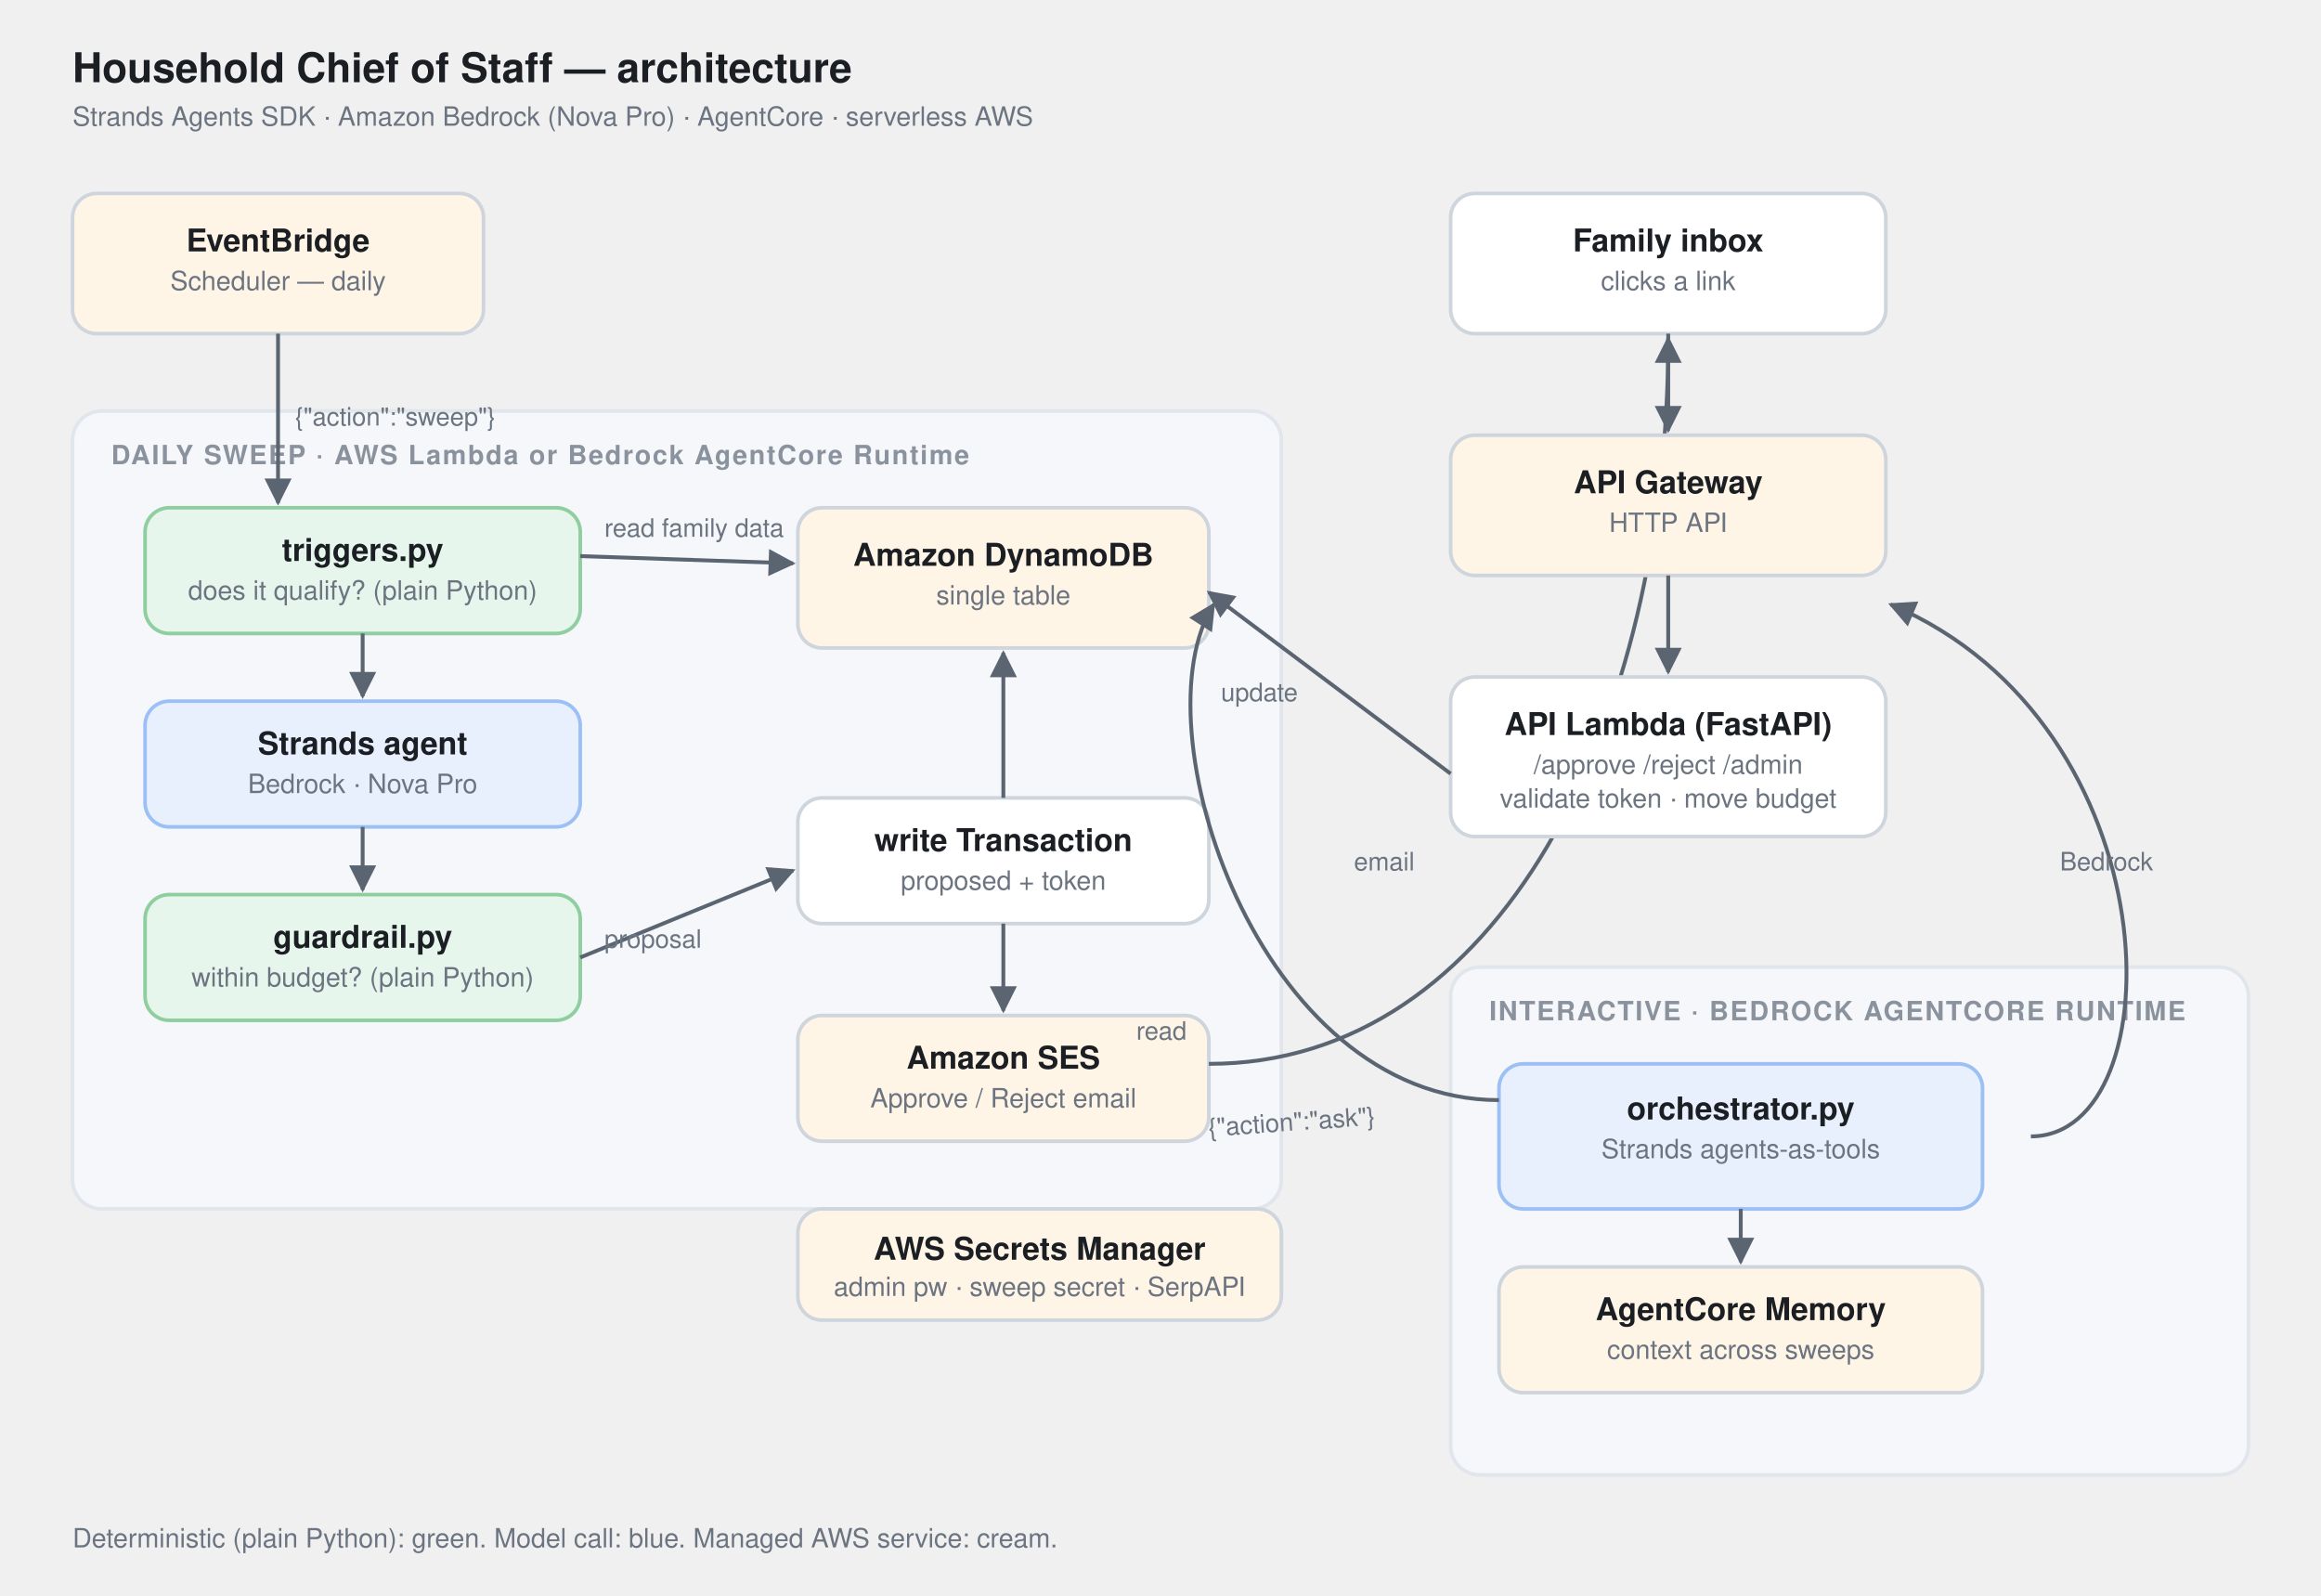
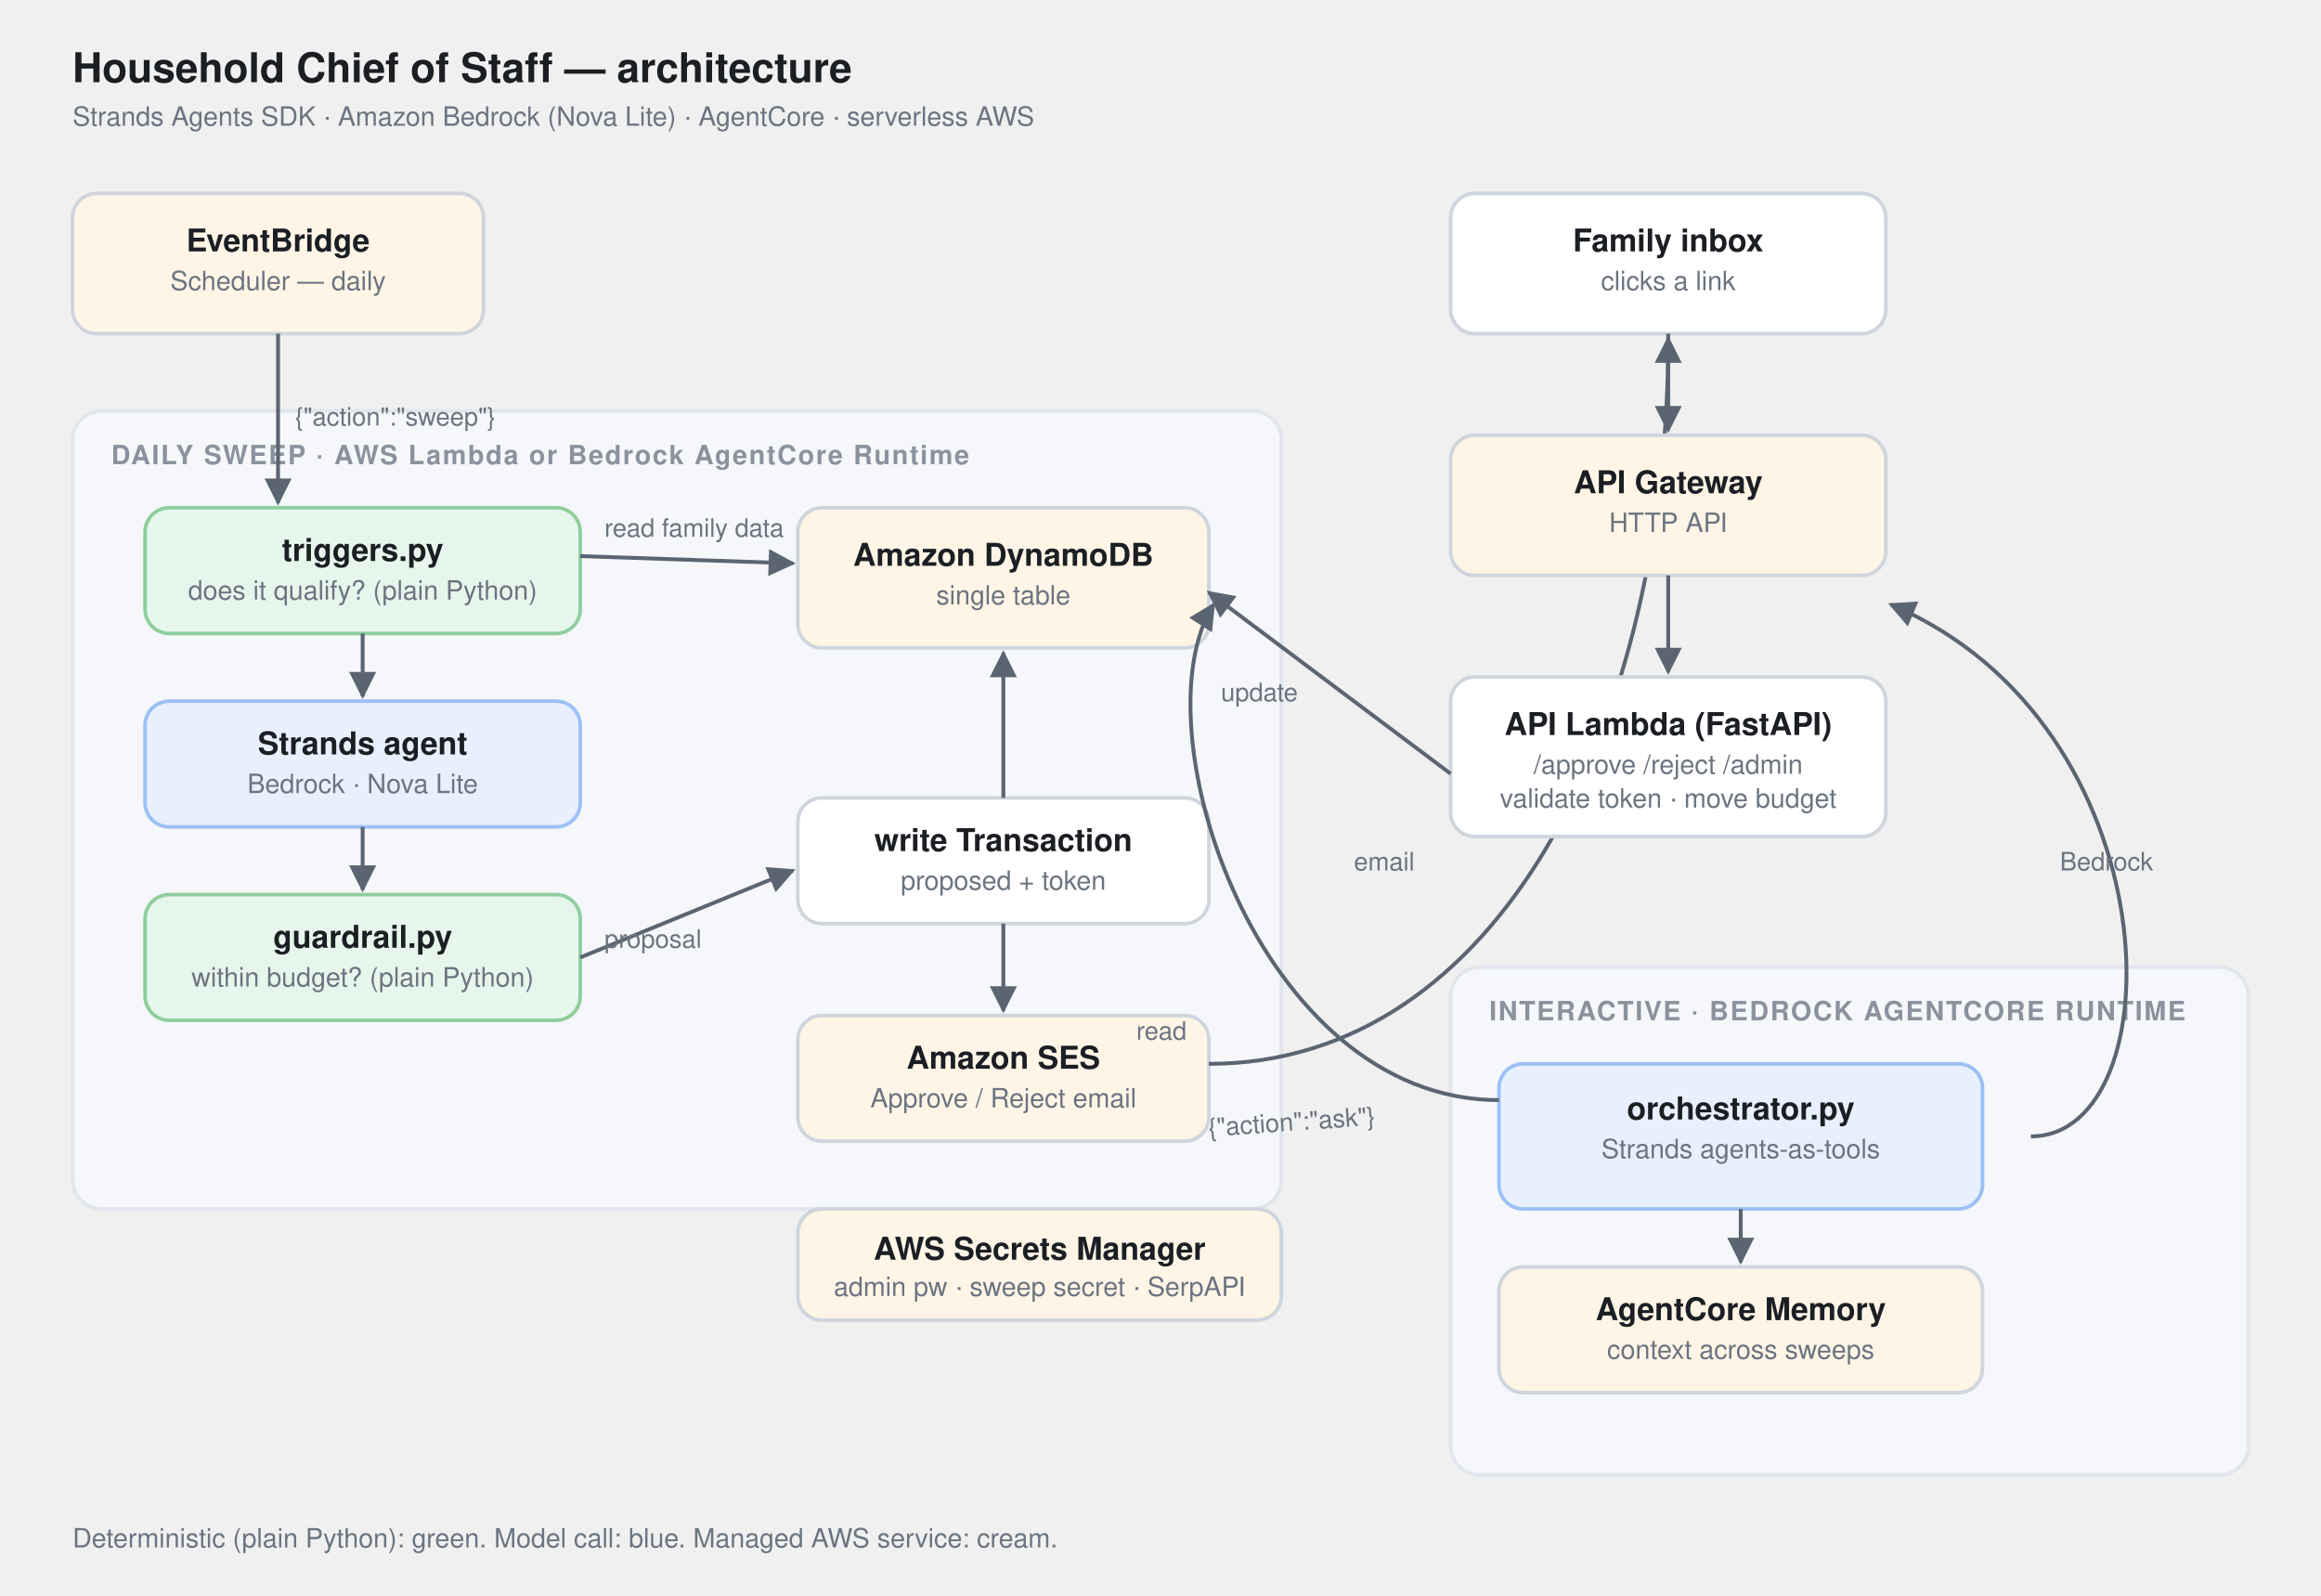
<svg xmlns="http://www.w3.org/2000/svg" width="960" height="660" viewBox="0 0 960 660" font-family="-apple-system, Segoe UI, Helvetica, Arial, sans-serif">
  <defs>
    <marker id="arrow" viewBox="0 0 10 10" refX="9" refY="5" markerWidth="7" markerHeight="7" orient="auto-start-reverse">
      <path d="M0 0 L10 5 L0 10 z" fill="#5b6572" />
    </marker>
    <style>
      .box{fill:#ffffff;stroke:#cfd5dd;stroke-width:1.5;rx:10}
      .aws{fill:#fff5e6}
      .lbl{font-size:13px;fill:#1b1f24;font-weight:600}
      .sub{font-size:11px;fill:#6b7480}
      .grp{fill:#f5f7fa;stroke:#e1e6ec;stroke-width:1.5}
      .grptitle{font-size:11px;fill:#8a929d;font-weight:700;letter-spacing:.06em}
      .edge{stroke:#5b6572;stroke-width:1.6;fill:none;marker-end:url(#arrow)}
      .edgelbl{font-size:10.5px;fill:#6b7480}
      .det{fill:#e7f6ec;stroke:#8fce9f}
      .model{fill:#e8f0fe;stroke:#9cc0f5}
    </style>
  </defs>
  <text x="30" y="34" font-size="17" font-weight="800" fill="#1b1f24">Household Chief of Staff — architecture</text>
-   <text x="30" y="52" class="sub">Strands Agents SDK · Amazon Bedrock (Nova Pro) · AgentCore · serverless AWS</text>
+   <text x="30" y="52" class="sub">Strands Agents SDK · Amazon Bedrock (Nova Lite) · AgentCore · serverless AWS</text>
  <rect class="box aws" x="30" y="80" width="170" height="58" rx="10" />
  <text x="115" y="104" text-anchor="middle" class="lbl">EventBridge</text>
  <text x="115" y="120" text-anchor="middle" class="sub">Scheduler — daily</text>
  <rect class="grp" x="30" y="170" width="500" height="330" rx="12" />
  <text x="46" y="192" class="grptitle">DAILY SWEEP  ·  AWS Lambda  or  Bedrock AgentCore Runtime</text>
  <rect class="box det" x="60" y="210" width="180" height="52" rx="10" />
  <text x="150" y="232" text-anchor="middle" class="lbl">triggers.py</text>
  <text x="150" y="248" text-anchor="middle" class="sub">does it qualify? (plain Python)</text>
  <rect class="box model" x="60" y="290" width="180" height="52" rx="10" />
  <text x="150" y="312" text-anchor="middle" class="lbl">Strands agent</text>
-   <text x="150" y="328" text-anchor="middle" class="sub">Bedrock · Nova Pro</text>
+   <text x="150" y="328" text-anchor="middle" class="sub">Bedrock · Nova Lite</text>
  <rect class="box det" x="60" y="370" width="180" height="52" rx="10" />
  <text x="150" y="392" text-anchor="middle" class="lbl">guardrail.py</text>
  <text x="150" y="408" text-anchor="middle" class="sub">within budget? (plain Python)</text>
  <rect class="box" x="330" y="330" width="170" height="52" rx="10" />
  <text x="415" y="352" text-anchor="middle" class="lbl">write Transaction</text>
  <text x="415" y="368" text-anchor="middle" class="sub">proposed + token</text>
  <rect class="box aws" x="330" y="420" width="170" height="52" rx="10" />
  <text x="415" y="442" text-anchor="middle" class="lbl">Amazon SES</text>
  <text x="415" y="458" text-anchor="middle" class="sub">Approve / Reject email</text>
  <path class="edge" d="M150 262 L150 288" />
  <path class="edge" d="M150 342 L150 368" />
  <path class="edge" d="M240 396 L328 360" />
  <path class="edge" d="M415 382 L415 418" />
  <text x="250" y="392" class="edgelbl">proposal</text>
  <path class="edge" d="M115 138 L115 208" />
  <text x="122" y="176" class="edgelbl">{"action":"sweep"}</text>
  <rect class="box aws" x="330" y="210" width="170" height="58" rx="10" />
  <text x="415" y="234" text-anchor="middle" class="lbl">Amazon DynamoDB</text>
  <text x="415" y="250" text-anchor="middle" class="sub">single table</text>
  <path class="edge" d="M415 330 L415 270" />
  <path class="edge" d="M240 230 L328 233" />
  <text x="250" y="222" class="edgelbl">read family data</text>
  <rect class="box" x="600" y="80" width="180" height="58" rx="10" />
  <text x="690" y="104" text-anchor="middle" class="lbl">Family inbox</text>
  <text x="690" y="120" text-anchor="middle" class="sub">clicks a link</text>
  <path class="edge" d="M500 440 C 620 440 690 300 690 140" />
  <text x="560" y="360" class="edgelbl">email</text>
  <rect class="box aws" x="600" y="180" width="180" height="58" rx="10" />
  <text x="690" y="204" text-anchor="middle" class="lbl">API Gateway</text>
  <text x="690" y="220" text-anchor="middle" class="sub">HTTP API</text>
  <path class="edge" d="M690 138 L690 178" />
  <rect class="box" x="600" y="280" width="180" height="66" rx="10" />
  <text x="690" y="304" text-anchor="middle" class="lbl">API Lambda (FastAPI)</text>
  <text x="690" y="320" text-anchor="middle" class="sub">/approve /reject /admin</text>
  <text x="690" y="334" text-anchor="middle" class="sub">validate token · move budget</text>
  <path class="edge" d="M690 238 L690 278" />
  <path class="edge" d="M600 320 L500 245" />
  <text x="505" y="290" class="edgelbl">update</text>
  <rect class="grp" x="600" y="400" width="330" height="210" rx="12" />
  <text x="616" y="422" class="grptitle">INTERACTIVE  ·  BEDROCK AGENTCORE RUNTIME</text>
  <rect class="box model" x="620" y="440" width="200" height="60" rx="10" />
  <text x="720" y="463" text-anchor="middle" class="lbl">orchestrator.py</text>
  <text x="720" y="479" text-anchor="middle" class="sub">Strands agents-as-tools</text>
  <rect class="box aws" x="620" y="524" width="200" height="52" rx="10" />
  <text x="720" y="546" text-anchor="middle" class="lbl">AgentCore Memory</text>
  <text x="720" y="562" text-anchor="middle" class="sub">context across sweeps</text>
  <path class="edge" d="M720 500 L720 522" />
  <path class="edge" d="M840 470 C 900 470 900 300 782 250" />
  <text x="852" y="360" class="edgelbl">Bedrock</text>
  <path class="edge" d="M620 455 C 520 455 470 300 502 250" />
  <text x="470" y="430" class="edgelbl">read</text>
  <text x="500" y="470" class="edgelbl" transform="rotate(-4 500 470)">{"action":"ask"}</text>
  <rect class="box aws" x="330" y="500" width="200" height="46" rx="10" />
  <text x="430" y="521" text-anchor="middle" class="lbl">AWS Secrets Manager</text>
  <text x="430" y="536" text-anchor="middle" class="sub">admin pw · sweep secret · SerpAPI</text>
  <text x="30" y="640" class="sub">Deterministic (plain Python): green.  Model call: blue.  Managed AWS service: cream.</text>
</svg>
